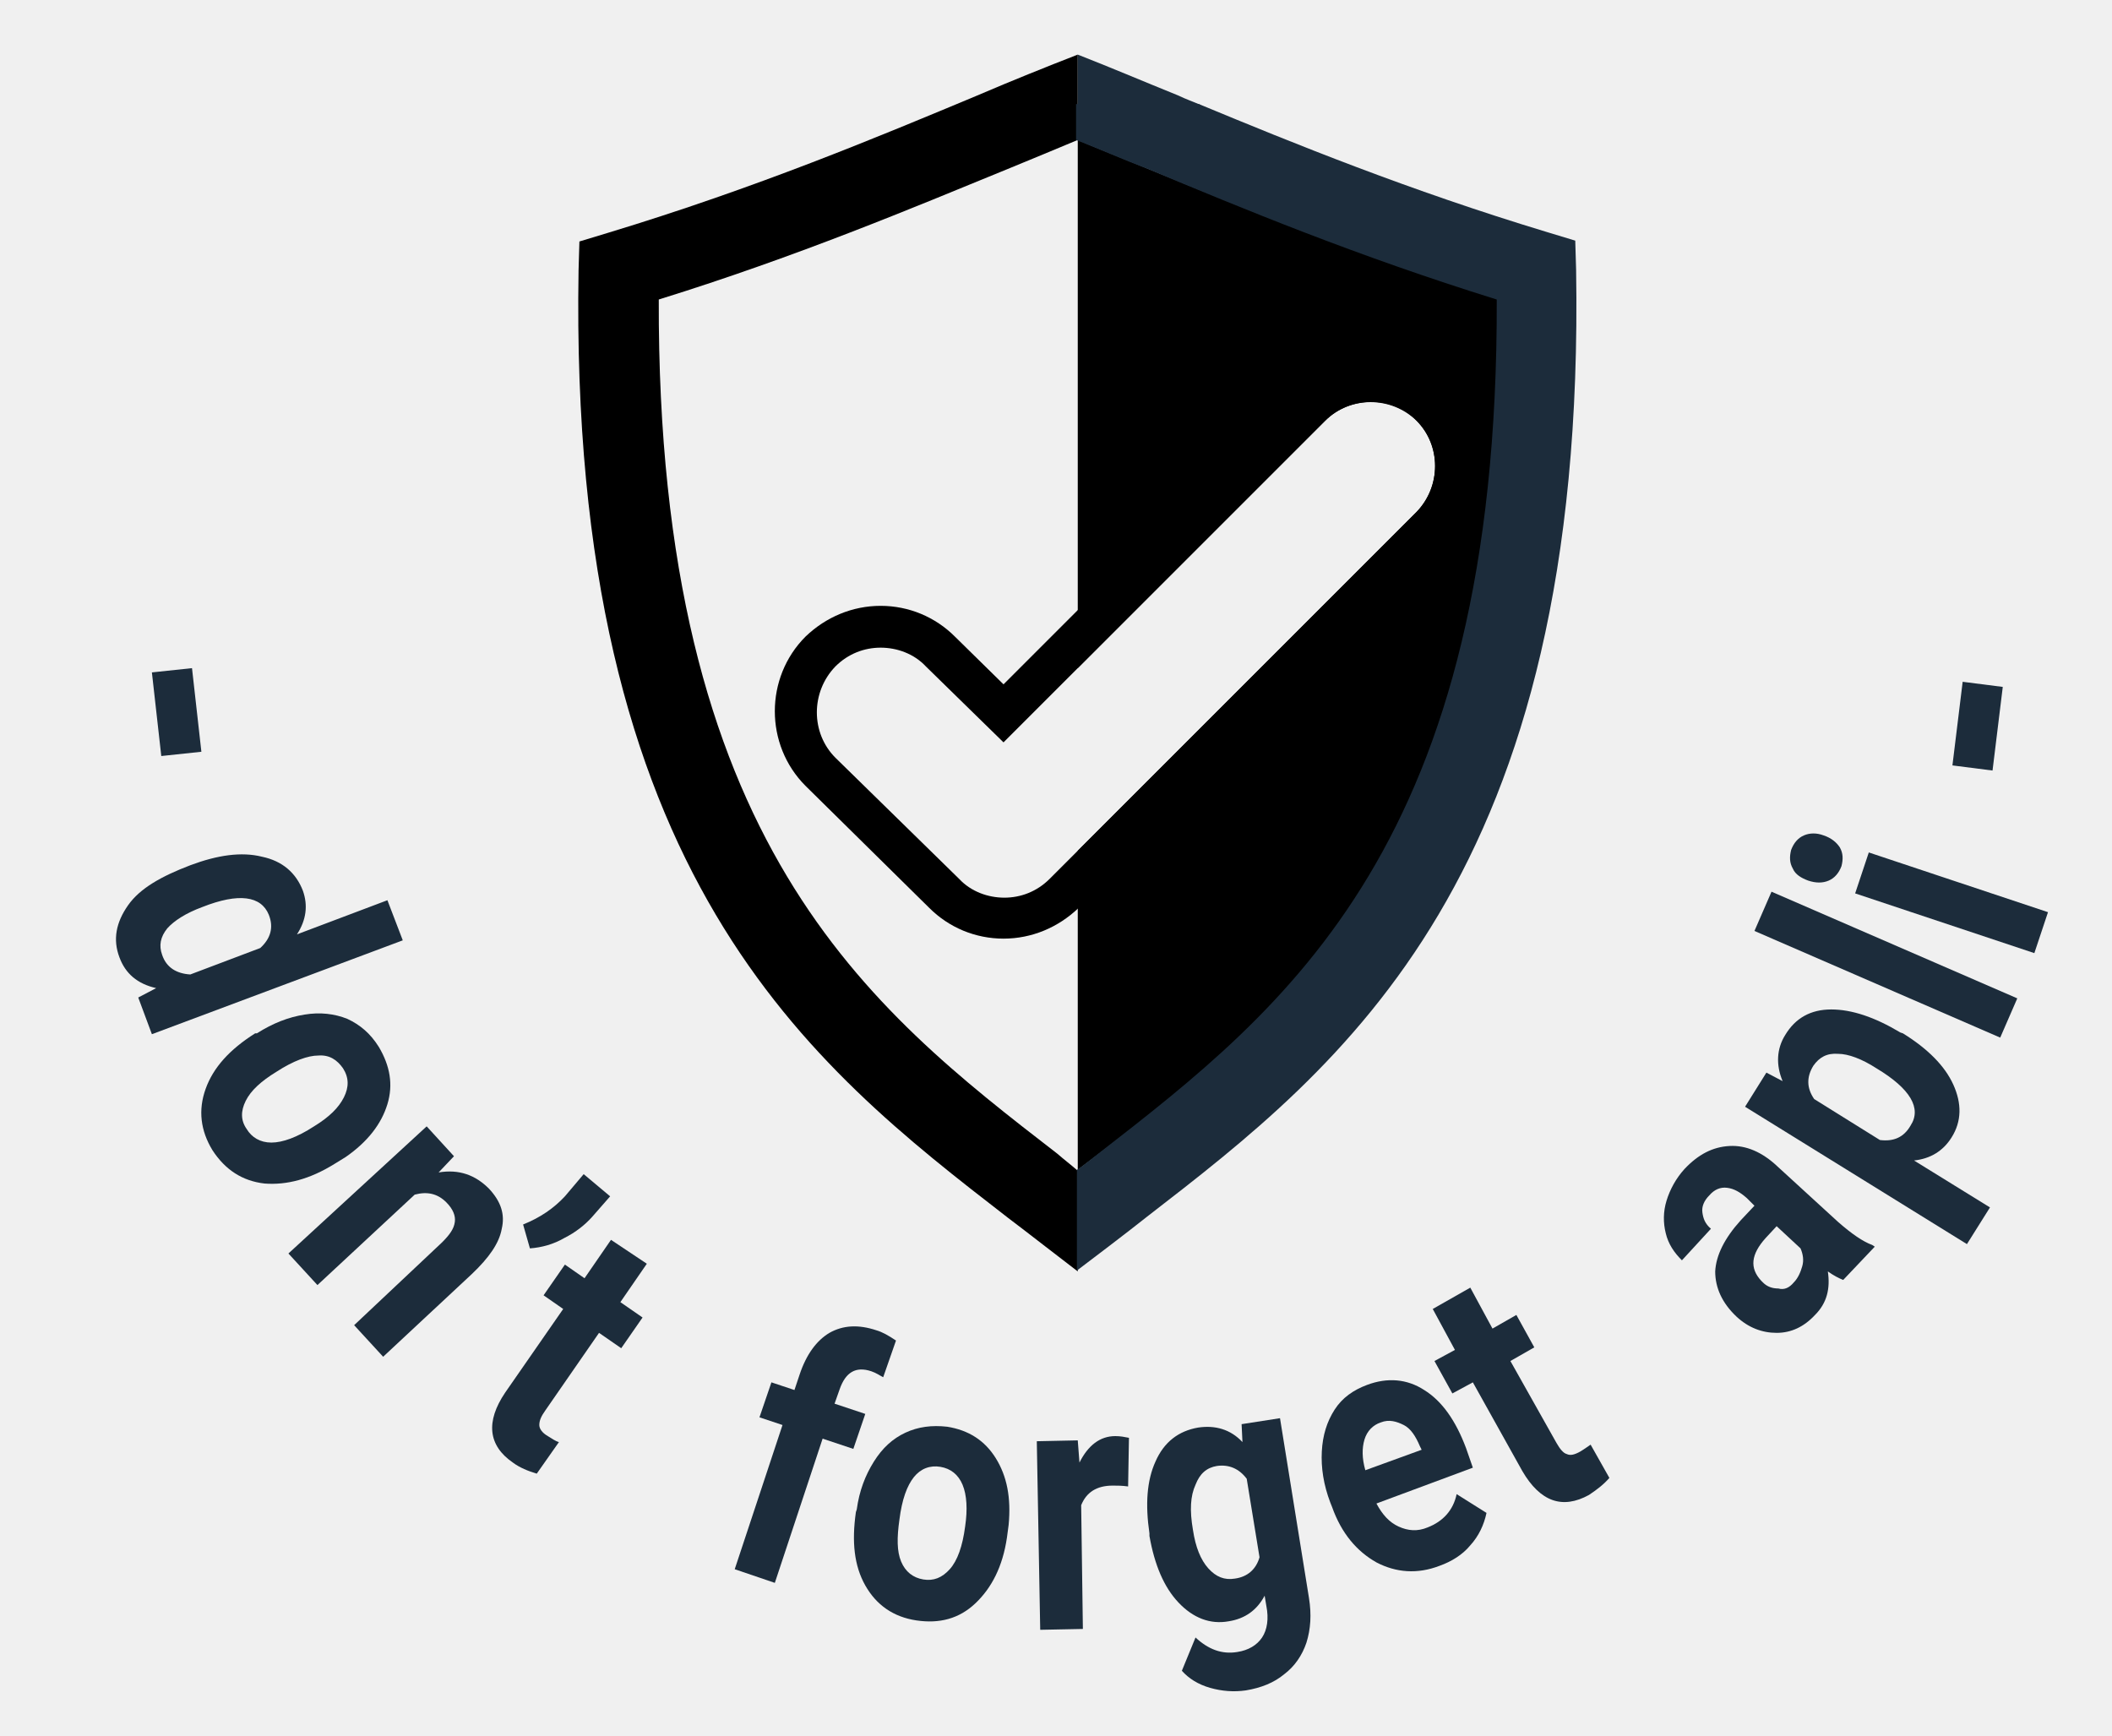
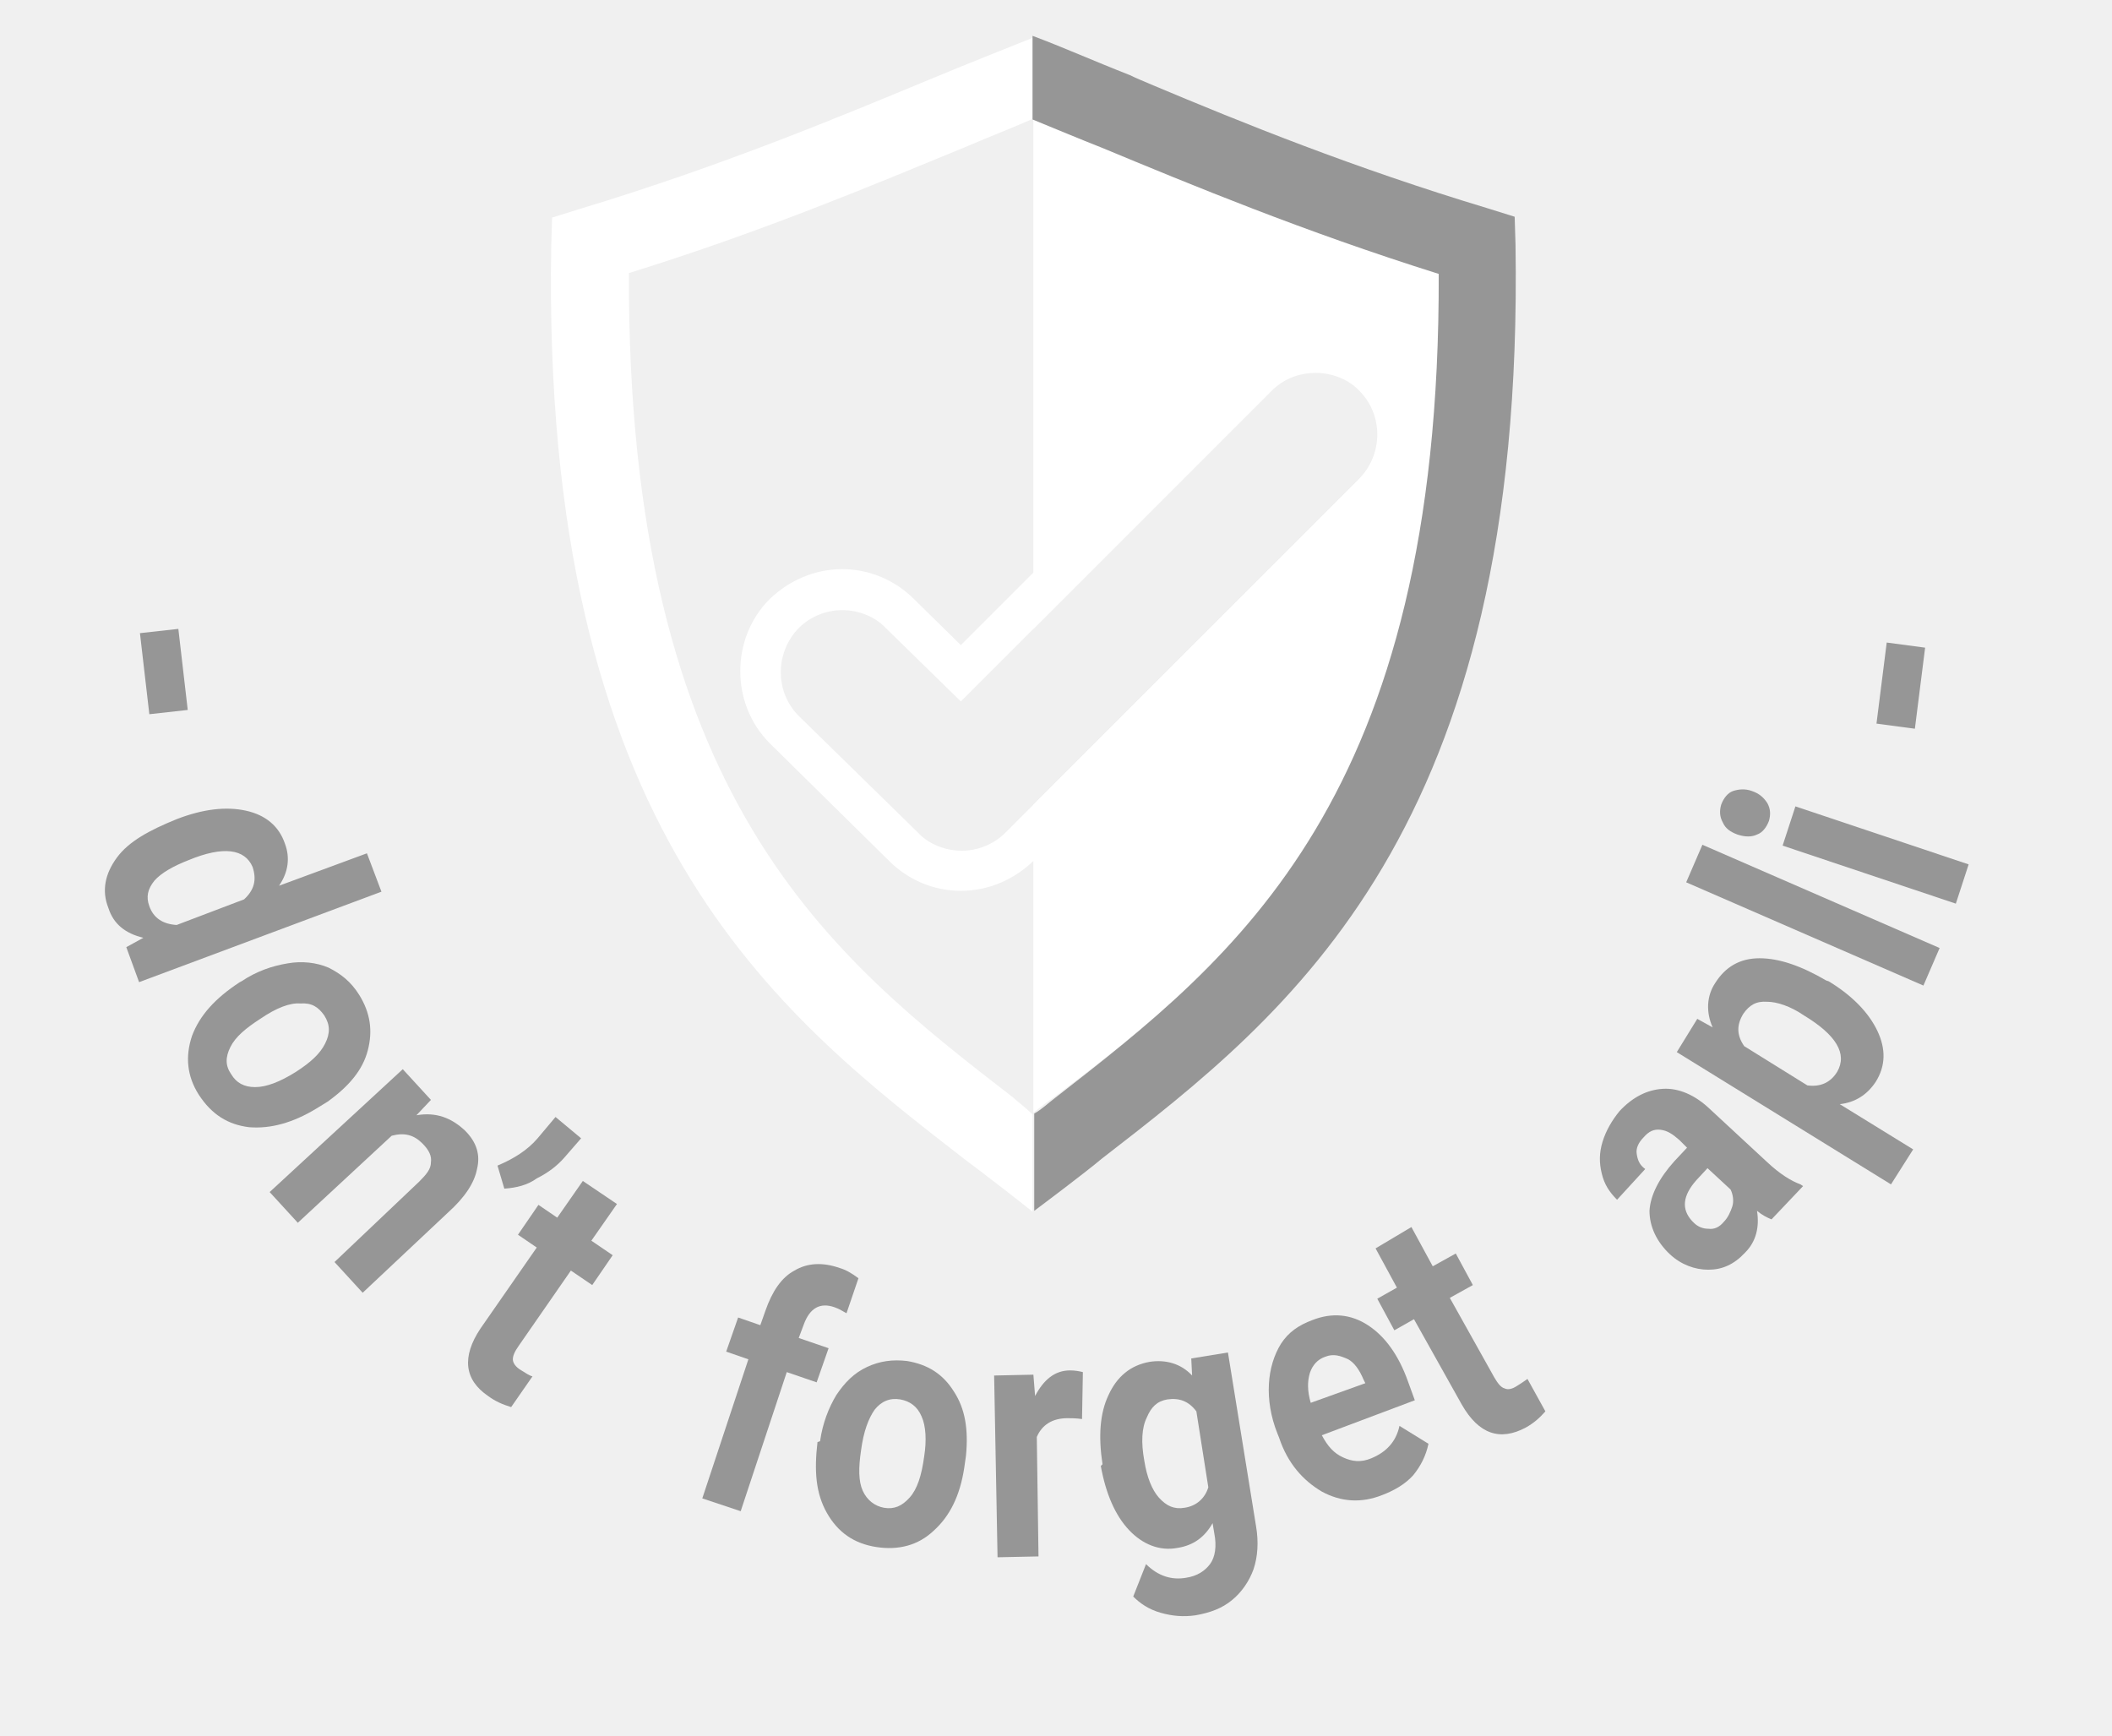
- <svg xmlns="http://www.w3.org/2000/svg" version="1.1" x="0px" y="0px" viewBox="0 0 247.5 203.4" style="enable-background:new 0 0 247.5 203.4;" xml:space="preserve">
+ <svg xmlns="http://www.w3.org/2000/svg" version="1.1" id="Capa_1" x="0px" y="0px" viewBox="0 0 247.5 203.4" style="enable-background:new 0 0 247.5 203.4;" xml:space="preserve">
  <style type="text/css">
- 	.st0{fill:#1C2C3B;}
+ 	.st0{fill:#969696;}
+ 	.st1{fill:#FFFFFF;}
</style>
-   <g id="Capa_1">
+   <g id="Capa_1_1_">
</g>
  <g id="Capa_2">
    <g>
      <g>
-         <path class="st0" d="M18.9,88.6l-1.1-9.8l4.7-0.5l1.1,9.8L18.9,88.6z" />
-         <path class="st0" d="M22.3,101.4c3.2-1.2,6-1.6,8.4-1c2.4,0.5,4,1.9,4.8,4c0.6,1.7,0.4,3.4-0.7,5.1l10.6-4l1.8,4.7l-29.4,11     l-1.6-4.3l2.1-1.1c-2.2-0.5-3.6-1.7-4.3-3.6c-0.8-2.1-0.4-4.1,1-6.1S18.9,102.7,22.3,101.4z M23.7,106.3     c-1.9,0.7-3.3,1.6-4.1,2.5c-0.8,1-1,2-0.6,3.1c0.5,1.5,1.7,2.2,3.3,2.3l8.2-3.1c1.2-1.1,1.6-2.4,1-3.9     C30.6,105,28,104.6,23.7,106.3z" />
-         <path class="st0" d="M30.1,121.1c1.9-1.2,3.7-1.9,5.6-2.2c1.8-0.3,3.5-0.1,5,0.5c1.5,0.7,2.7,1.7,3.7,3.3c1.3,2.2,1.7,4.4,1,6.7     c-0.7,2.3-2.3,4.4-4.9,6.2l-1.3,0.8c-2.9,1.8-5.6,2.5-8.2,2.3c-2.6-0.3-4.6-1.6-6.1-3.9c-1.4-2.3-1.7-4.7-0.8-7.2     c0.9-2.5,2.8-4.6,5.8-6.5L30.1,121.1z M32.4,125.6c-1.8,1.1-3,2.2-3.6,3.4c-0.6,1.2-0.6,2.3,0.1,3.3c0.6,1,1.6,1.6,2.9,1.6     c1.3,0,3-0.6,5-1.9c1.8-1.1,2.9-2.2,3.5-3.4c0.6-1.2,0.6-2.3-0.1-3.4c-0.7-1-1.6-1.6-2.9-1.5C36.1,123.7,34.4,124.3,32.4,125.6z" />
-         <path class="st0" d="M53.2,135.5l-1.8,1.9c2.4-0.4,4.3,0.3,5.9,1.9c1.4,1.5,1.9,3,1.5,4.7c-0.3,1.7-1.5,3.4-3.5,5.3L44.9,159     l-3.4-3.7l10.3-9.7c0.9-0.9,1.4-1.6,1.5-2.4c0.1-0.7-0.2-1.5-1-2.3c-1-1-2.2-1.3-3.7-0.9l-11.4,10.6l-3.4-3.7L50,132L53.2,135.5z     " />
-         <path class="st0" d="M62.1,146.3l-0.8-2.8c2-0.8,3.6-1.9,4.9-3.3l2.2-2.6l3.1,2.6l-2.1,2.4c-0.8,0.9-1.9,1.8-3.3,2.5     C64.9,145.8,63.5,146.2,62.1,146.3z" />
-         <path class="st0" d="M75.8,148.1l-3.1,4.5l2.6,1.8l-2.5,3.6l-2.6-1.8l-6.3,9.1c-0.5,0.7-0.7,1.2-0.7,1.7c0,0.4,0.3,0.9,1,1.3     c0.5,0.3,0.9,0.6,1.3,0.7l-2.6,3.7c-1-0.3-2-0.7-2.8-1.3c-2.9-2-3.2-4.8-0.9-8.2l6.8-9.8l-2.3-1.6l2.5-3.6l2.3,1.6l3.1-4.5     L75.8,148.1z" />
-         <path class="st0" d="M86.1,183.9l5.6-16.9l-2.7-0.9l1.4-4.1l2.7,0.9l0.6-1.8c0.8-2.4,2-4,3.5-4.9c1.6-0.9,3.4-1,5.5-0.3     c0.7,0.2,1.4,0.6,2.3,1.2l-1.5,4.3c-0.4-0.2-0.8-0.5-1.4-0.7c-1.8-0.6-3,0.1-3.7,2.1l-0.6,1.7l3.6,1.2l-1.4,4.1l-3.6-1.2     l-5.6,16.9L86.1,183.9z" />
-         <path class="st0" d="M100.4,176.9c0.3-2.2,1-4,2-5.6c1-1.6,2.2-2.7,3.7-3.4c1.5-0.7,3.1-0.9,4.9-0.7c2.5,0.4,4.4,1.6,5.7,3.7     c1.3,2.1,1.8,4.6,1.5,7.8l-0.2,1.5c-0.5,3.4-1.8,5.9-3.7,7.7c-1.9,1.8-4.2,2.4-6.9,2c-2.7-0.4-4.7-1.8-6-4.1     c-1.3-2.3-1.6-5.1-1.1-8.6L100.4,176.9z M105.4,178.1c-0.3,2.1-0.3,3.7,0.2,4.9s1.4,1.9,2.6,2.1c1.2,0.2,2.2-0.2,3.1-1.2     s1.5-2.7,1.8-5c0.3-2,0.2-3.7-0.3-4.9c-0.5-1.2-1.4-1.9-2.6-2.1c-1.2-0.2-2.3,0.2-3.1,1.2C106.3,174.1,105.7,175.7,105.4,178.1z" />
-         <path class="st0" d="M132.2,174.2c-0.7-0.1-1.3-0.1-1.8-0.1c-1.9,0-3.1,0.8-3.7,2.3l0.2,14.5l-5,0.1l-0.4-22.1l4.8-0.1l0.2,2.6     c1-2,2.4-3.1,4.2-3.1c0.6,0,1.1,0.1,1.6,0.2L132.2,174.2z" />
-         <path class="st0" d="M134.7,179.7c-0.5-3.4-0.3-6.2,0.7-8.4c1-2.3,2.7-3.6,5-4c2-0.3,3.8,0.2,5.2,1.7l-0.1-2.1l4.5-0.7l3.4,21.1     c0.3,1.9,0.2,3.6-0.3,5.2c-0.5,1.5-1.4,2.8-2.6,3.7c-1.2,1-2.7,1.6-4.5,1.9c-1.4,0.2-2.8,0.1-4.2-0.3c-1.4-0.4-2.5-1.1-3.3-2     l1.6-3.9c1.5,1.4,3.1,2,4.9,1.7c1.3-0.2,2.3-0.8,2.9-1.7c0.6-0.9,0.8-2.2,0.5-3.7l-0.2-1.2c-0.9,1.7-2.3,2.7-4.2,3     c-2.2,0.4-4.2-0.4-5.9-2.2c-1.7-1.8-2.8-4.4-3.4-7.8L134.7,179.7z M139.8,179.3c0.3,2,0.9,3.5,1.8,4.5c0.9,1,1.9,1.4,3.1,1.2     c1.5-0.2,2.5-1.1,2.9-2.5l-1.5-9.2c-0.9-1.2-2.1-1.7-3.5-1.5c-1.2,0.2-2,0.9-2.5,2.2C139.5,175.3,139.4,177,139.8,179.3z" />
-         <path class="st0" d="M168.7,183.5c-2.6,1-5.1,0.8-7.4-0.4c-2.3-1.3-4.1-3.4-5.2-6.5l-0.2-0.5c-0.8-2.1-1.1-4.1-1-6     c0.1-1.9,0.6-3.5,1.5-4.9s2.2-2.3,3.8-2.9c2.4-0.9,4.7-0.7,6.7,0.6c2.1,1.3,3.7,3.6,4.9,6.8l0.8,2.3l-11.3,4.2     c0.7,1.3,1.5,2.2,2.6,2.7c1.1,0.5,2.2,0.6,3.4,0.1c1.8-0.7,3-2,3.4-3.9l3.5,2.2c-0.3,1.4-0.9,2.7-1.9,3.8     C171.4,182.2,170.1,183,168.7,183.5z M161.8,166.7c-0.9,0.3-1.6,1-1.9,2s-0.3,2.2,0.1,3.6l6.6-2.4l-0.2-0.4     c-0.5-1.2-1.1-2.1-1.9-2.5S162.8,166.3,161.8,166.7z" />
-         <path class="st0" d="M172.3,150.9l2.6,4.8l2.8-1.6l2.1,3.8l-2.8,1.6l5.4,9.6c0.4,0.7,0.8,1.2,1.2,1.3c0.4,0.2,0.9,0.1,1.6-0.3     c0.5-0.3,0.9-0.6,1.2-0.8l2.2,3.9c-0.7,0.8-1.5,1.4-2.4,2c-3.1,1.7-5.7,0.8-7.8-2.8l-5.8-10.4l-2.4,1.3l-2.1-3.8l2.4-1.3     l-2.6-4.8L172.3,150.9z" />
-         <path class="st0" d="M216,150c-0.5-0.2-1.1-0.5-1.8-1c0.3,2-0.1,3.7-1.5,5.1c-1.3,1.4-2.8,2.1-4.5,2.1c-1.7,0-3.3-0.6-4.7-1.9     c-1.7-1.6-2.5-3.4-2.5-5.3c0.1-1.9,1.1-3.9,3-6l1.6-1.7l-0.9-0.9c-0.8-0.7-1.5-1.1-2.3-1.2c-0.8-0.1-1.5,0.2-2.1,0.9     c-0.6,0.6-0.9,1.3-0.8,2s0.3,1.3,1,1.9l-3.4,3.7c-0.9-0.9-1.6-1.9-1.9-3.2c-0.3-1.2-0.3-2.5,0.1-3.8c0.4-1.3,1.1-2.6,2.1-3.7     c1.6-1.7,3.3-2.6,5.3-2.7c1.9-0.1,3.8,0.7,5.6,2.4l7.1,6.5c1.6,1.4,2.9,2.3,4,2.7l0.3,0.2L216,150z M210.2,150.3     c0.5-0.5,0.8-1.2,1-1.9s0.1-1.4-0.2-2.1l-2.8-2.6l-1.3,1.4c-1.7,1.9-1.9,3.5-0.5,5l0.2,0.2c0.5,0.5,1.1,0.7,1.8,0.7     C209.1,151.2,209.7,150.9,210.2,150.3z" />
-         <path class="st0" d="M223,121.1c2.9,1.8,4.9,3.8,5.9,6c1,2.2,1,4.3-0.2,6.2c-1,1.6-2.5,2.5-4.4,2.7l8.9,5.5l-2.7,4.3l-26-16.1     l2.5-4l1.9,1c-0.8-1.9-0.7-3.8,0.3-5.4c1.2-2,3-3,5.4-3c2.4,0,5.1,0.9,8.1,2.7L223,121.1z M219.9,125.2c-1.7-1.1-3.3-1.7-4.5-1.7     c-1.3-0.1-2.2,0.4-2.9,1.4c-0.8,1.3-0.8,2.6,0.1,3.9l7.7,4.8c1.6,0.2,2.8-0.3,3.6-1.7C225.2,129.9,223.9,127.6,219.9,125.2z" />
-         <path class="st0" d="M236.4,117l-2,4.6l-28.8-12.5l2-4.6L236.4,117z" />
-         <path class="st0" d="M211.9,103.2c-0.8-0.3-1.5-0.7-1.8-1.4c-0.4-0.7-0.4-1.4-0.2-2.2c0.3-0.8,0.8-1.4,1.5-1.7     c0.7-0.3,1.5-0.3,2.3,0c0.9,0.3,1.5,0.8,1.9,1.4c0.4,0.7,0.4,1.4,0.2,2.2c-0.3,0.8-0.8,1.4-1.5,1.7     C213.6,103.5,212.8,103.5,211.9,103.2z M240,106.9l-1.6,4.8l-21-7l1.6-4.8L240,106.9z" />
-         <path class="st0" d="M234.7,80.5l-1.2,9.8l-4.7-0.6l1.2-9.8L234.7,80.5z" />
+         <path class="st0" d="M17.5,83.7l-1.1-9.5l4.5-0.5l1.1,9.5L17.5,83.7z" />
+         <path class="st0" d="M20.7,96c3.1-1.2,5.8-1.5,8.1-1c2.3,0.5,3.9,1.8,4.6,3.9c0.6,1.6,0.4,3.3-0.7,4.9L43,100l1.7,4.5l-28.4,10.6     l-1.5-4.1l2-1.1c-2.1-0.5-3.5-1.6-4.1-3.5c-0.8-2-0.4-4,1-5.9S17.5,97.3,20.7,96z M22.1,100.8c-1.8,0.7-3.2,1.5-4,2.4     c-0.8,1-1,1.9-0.6,3c0.5,1.4,1.6,2.1,3.2,2.2l7.9-3c1.2-1.1,1.5-2.3,1-3.8C28.7,99.5,26.2,99.1,22.1,100.8z" />
+         <path class="st0" d="M28.3,115c1.8-1.2,3.6-1.8,5.4-2.1c1.7-0.3,3.4-0.1,4.8,0.5c1.4,0.7,2.6,1.6,3.6,3.2c1.3,2.1,1.6,4.2,1,6.5     s-2.2,4.2-4.7,6l-1.3,0.8c-2.8,1.7-5.4,2.4-7.9,2.2c-2.5-0.3-4.4-1.5-5.9-3.8c-1.4-2.2-1.6-4.5-0.8-6.9c0.9-2.4,2.7-4.4,5.6-6.3     L28.3,115z M30.5,119.4c-1.7,1.1-2.9,2.1-3.5,3.3c-0.6,1.2-0.6,2.2,0.1,3.2c0.6,1,1.5,1.5,2.8,1.5c1.3,0,2.9-0.6,4.8-1.8     c1.7-1.1,2.8-2.1,3.4-3.3c0.6-1.2,0.6-2.2-0.1-3.3c-0.7-1-1.5-1.5-2.8-1.4C34,117.5,32.4,118.1,30.5,119.4z" />
+         <path class="st0" d="M50.5,128.9l-1.7,1.8c2.3-0.4,4.1,0.3,5.7,1.8c1.4,1.4,1.8,2.9,1.4,4.5c-0.3,1.6-1.4,3.3-3.4,5.1l-10,9.4     l-3.3-3.6l9.9-9.4c0.9-0.9,1.4-1.5,1.4-2.3c0.1-0.7-0.2-1.4-1-2.2c-1-1-2.1-1.3-3.6-0.9l-11,10.2l-3.3-3.6l15.6-14.4L50.5,128.9z     " />
+         <path class="st0" d="M59.1,139.3l-0.8-2.7c1.9-0.8,3.5-1.8,4.7-3.2l2.1-2.5l3,2.5l-2,2.3c-0.8,0.9-1.8,1.7-3.2,2.4     C61.8,138.9,60.5,139.2,59.1,139.3z" />
+         <path class="st0" d="M72.3,141.1l-3,4.3l2.5,1.7l-2.4,3.5l-2.5-1.7l-6.1,8.8c-0.5,0.7-0.7,1.2-0.7,1.6c0,0.4,0.3,0.9,1,1.3     c0.5,0.3,0.9,0.6,1.3,0.7l-2.5,3.6c-1-0.3-1.9-0.7-2.7-1.3c-2.8-1.9-3.1-4.6-0.9-7.9l6.6-9.5l-2.2-1.5l2.4-3.5l2.2,1.5l3-4.3     L72.3,141.1z" />
+         <path class="st0" d="M82.3,175.6l5.4-16.3l-2.6-0.9l1.4-4l2.6,0.9l0.6-1.7c0.8-2.3,1.9-3.9,3.4-4.7c1.5-0.9,3.3-1,5.3-0.3     c0.7,0.2,1.4,0.6,2.2,1.2l-1.4,4.1c-0.4-0.2-0.8-0.5-1.4-0.7c-1.7-0.6-2.9,0.1-3.6,2l-0.6,1.6l3.5,1.2l-1.4,4l-3.5-1.2l-5.4,16.3     L82.3,175.6z" />
+         <path class="st0" d="M96.1,168.9c0.3-2.1,1-3.9,1.9-5.4c1-1.5,2.1-2.6,3.6-3.3s3-0.9,4.7-0.7c2.4,0.4,4.2,1.5,5.5,3.6     c1.3,2,1.7,4.4,1.4,7.5l-0.2,1.4c-0.5,3.3-1.7,5.7-3.6,7.4c-1.8,1.7-4.1,2.3-6.7,1.9s-4.5-1.7-5.8-4s-1.5-4.9-1.1-8.3L96.1,168.9     z M100.9,170c-0.3,2-0.3,3.6,0.2,4.7s1.4,1.8,2.5,2c1.2,0.2,2.1-0.2,3-1.2c0.9-1,1.4-2.6,1.7-4.8c0.3-1.9,0.2-3.6-0.3-4.7     c-0.5-1.2-1.4-1.8-2.5-2c-1.2-0.2-2.2,0.2-3,1.2C101.8,166.2,101.2,167.7,100.9,170z" />
+         <path class="st0" d="M126.8,166.3c-0.7-0.1-1.3-0.1-1.7-0.1c-1.8,0-3,0.8-3.6,2.2l0.2,14l-4.8,0.1l-0.4-21.3l4.6-0.1l0.2,2.5     c1-1.9,2.3-3,4.1-3c0.6,0,1.1,0.1,1.5,0.2L126.8,166.3z" />
+         <path class="st0" d="M129.2,171.6c-0.5-3.3-0.3-6,0.7-8.1c1-2.2,2.6-3.5,4.8-3.9c1.9-0.3,3.7,0.2,5,1.6l-0.1-2l4.3-0.7l3.3,20.4     c0.3,1.8,0.2,3.5-0.3,5c-0.5,1.4-1.4,2.7-2.5,3.6c-1.2,1-2.6,1.5-4.3,1.8c-1.4,0.2-2.7,0.1-4.1-0.3c-1.4-0.4-2.4-1.1-3.2-1.9     l1.5-3.8c1.4,1.4,3,1.9,4.7,1.6c1.3-0.2,2.2-0.8,2.8-1.6s0.8-2.1,0.5-3.6l-0.2-1.2c-0.9,1.6-2.2,2.6-4.1,2.9     c-2.1,0.4-4.1-0.4-5.7-2.1c-1.6-1.7-2.7-4.2-3.3-7.5L129.2,171.6z M134.1,171.2c0.3,1.9,0.9,3.4,1.7,4.3c0.9,1,1.8,1.4,3,1.2     c1.4-0.2,2.4-1.1,2.8-2.4l-1.4-8.9c-0.9-1.2-2-1.6-3.4-1.4c-1.2,0.2-1.9,0.9-2.4,2.1C133.8,167.3,133.7,169,134.1,171.2z" />
+         <path class="st0" d="M162,175.2c-2.5,1-4.9,0.8-7.1-0.4c-2.2-1.3-4-3.3-5-6.3l-0.2-0.5c-0.8-2-1.1-4-1-5.8     c0.1-1.8,0.6-3.4,1.4-4.7c0.9-1.4,2.1-2.2,3.7-2.8c2.3-0.9,4.5-0.7,6.5,0.6c2,1.3,3.6,3.5,4.7,6.6l0.8,2.2l-10.9,4.1     c0.7,1.3,1.4,2.1,2.5,2.6c1.1,0.5,2.1,0.6,3.3,0.1c1.7-0.7,2.9-1.9,3.3-3.8l3.4,2.1c-0.3,1.4-0.9,2.6-1.8,3.7     C164.6,174,163.3,174.7,162,175.2z M155.3,159c-0.9,0.3-1.5,1-1.8,1.9c-0.3,1-0.3,2.1,0.1,3.5l6.4-2.3l-0.2-0.4     c-0.5-1.2-1.1-2-1.8-2.4C157.1,158.9,156.3,158.6,155.3,159z" />
+         <path class="st0" d="M165.4,143.8l2.5,4.6l2.7-1.5l2,3.7l-2.7,1.5l5.2,9.3c0.4,0.7,0.8,1.2,1.2,1.3c0.4,0.2,0.9,0.1,1.5-0.3     c0.5-0.3,0.9-0.6,1.2-0.8l2.1,3.8c-0.7,0.8-1.4,1.4-2.3,1.9c-3,1.6-5.5,0.8-7.5-2.7l-5.6-10l-2.3,1.3l-2-3.7l2.3-1.3l-2.5-4.6     L165.4,143.8z" />
+         <path class="st0" d="M207.6,142.9c-0.5-0.2-1.1-0.5-1.7-1c0.3,1.9-0.1,3.6-1.4,4.9c-1.3,1.4-2.7,2-4.3,2c-1.6,0-3.2-0.6-4.5-1.8     c-1.6-1.5-2.4-3.3-2.4-5.1c0.1-1.8,1.1-3.8,2.9-5.8l1.5-1.6l-0.9-0.9c-0.8-0.7-1.4-1.1-2.2-1.2c-0.8-0.1-1.4,0.2-2,0.9     c-0.6,0.6-0.9,1.3-0.8,1.9c0.1,0.7,0.3,1.3,1,1.8l-3.3,3.6c-0.9-0.9-1.5-1.8-1.8-3.1c-0.3-1.2-0.3-2.4,0.1-3.7     c0.4-1.3,1.1-2.5,2-3.6c1.5-1.6,3.2-2.5,5.1-2.6c1.8-0.1,3.7,0.7,5.4,2.3l6.8,6.3c1.5,1.4,2.8,2.2,3.9,2.6l0.3,0.2L207.6,142.9z      M202,143.2c0.5-0.5,0.8-1.2,1-1.8s0.1-1.4-0.2-2l-2.7-2.5l-1.3,1.4c-1.6,1.8-1.8,3.4-0.5,4.8l0.2,0.2c0.5,0.5,1.1,0.7,1.7,0.7     C200.9,144.1,201.5,143.8,202,143.2z" />
+         <path class="st0" d="M214.3,115c2.8,1.7,4.7,3.7,5.7,5.8c1,2.1,1,4.1-0.2,6c-1,1.5-2.4,2.4-4.2,2.6l8.6,5.3l-2.6,4.1l-25.1-15.5     l2.4-3.9l1.8,1c-0.8-1.8-0.7-3.7,0.3-5.2c1.2-1.9,2.9-2.9,5.2-2.9c2.3,0,4.9,0.9,7.8,2.6L214.3,115z M211.4,119     c-1.6-1.1-3.2-1.6-4.3-1.6c-1.3-0.1-2.1,0.4-2.8,1.4c-0.8,1.3-0.8,2.5,0.1,3.8l7.4,4.6c1.5,0.2,2.7-0.3,3.5-1.6     C216.5,123.5,215.2,121.3,211.4,119z" />
+         <path class="st0" d="M227.3,111.1l-1.9,4.4l-27.8-12.1l1.9-4.4L227.3,111.1z" />
+         <path class="st0" d="M203.6,97.8c-0.8-0.3-1.4-0.7-1.7-1.4c-0.4-0.7-0.4-1.4-0.2-2.1c0.3-0.8,0.8-1.4,1.4-1.6s1.4-0.3,2.2,0     c0.9,0.3,1.4,0.8,1.8,1.4c0.4,0.7,0.4,1.4,0.2,2.1c-0.3,0.8-0.8,1.4-1.4,1.6C205.3,98.1,204.5,98.1,203.6,97.8z M230.7,101.3     l-1.5,4.6l-20.3-6.8l1.5-4.6L230.7,101.3z" />
+         <path class="st0" d="M225.6,75.9l-1.2,9.5l-4.5-0.6l1.2-9.5L225.6,75.9z" />
      </g>
    </g>
    <g>
-       <path d="M123.9,135.2c-22-17-46.9-36.3-46.7-100.1c16.4-5.1,29.9-10.8,40.9-15.3c2.9-1.2,5.6-2.3,8.2-3.4v-10    c-3.6,1.4-7.6,3-11.8,4.8C103,16,88.7,22,71.2,27.3l-3.3,1l-0.1,3.4c-1.2,71.1,27.3,93.2,50.3,111c2,1.5,7,5.4,8.2,6.3v-11.8    C125.5,136.5,124.7,135.9,123.9,135.2z" />
+       <path class="st1" d="M118.7,128.6c-21.2-16.4-45.2-35-45-96.6c15.8-4.9,28.8-10.4,39.5-14.8c2.8-1.2,5.4-2.2,7.9-3.3V4.4    c-3.5,1.4-7.3,2.9-11.4,4.6c-11.1,4.6-24.9,10.4-41.8,15.5l-3.2,1l-0.1,3.3c-1.2,68.6,26.3,89.9,48.5,107.1    c1.9,1.4,6.8,5.2,7.9,6.1v-11.4C120.3,129.9,119.5,129.3,118.7,128.6z" />
      <g>
        <g>
-           <path d="M134.6,19.8c-2.9-1.2-5.7-2.3-8.3-3.4v61.9l29-29c2.9-2.9,7.7-2.9,10.7,0c2.9,2.9,2.9,7.7,0,10.7l-39.7,39.7v37.4      c0.8-0.6,1.7-1.3,2.5-1.9c22.4-17,47.7-36.3,47.4-100.1C159.6,30,145.8,24.4,134.6,19.8z" />
+           <path class="st1" d="M129.1,17.3c-2.8-1.2-5.5-2.2-8-3.3v59.7l28-28c2.8-2.8,7.4-2.8,10.3,0c2.8,2.8,2.8,7.4,0,10.3l-38.3,38.3      v36.1c0.8-0.6,1.6-1.3,2.4-1.8c21.6-16.4,46-35,45.7-96.6C153.2,27.2,139.9,21.8,129.1,17.3z" />
        </g>
-         <path d="M160.7,47.1c1.9,0,3.9,0.7,5.3,2.2c2.9,2.9,2.9,7.7,0,10.7l-43,43c-1.5,1.5-3.4,2.2-5.3,2.2c-1.9,0-3.9-0.7-5.3-2.2     L97.9,88.8c-2.9-2.9-2.9-7.7,0-10.7c1.5-1.5,3.4-2.2,5.3-2.2c1.9,0,3.9,0.7,5.3,2.2l9.1,8.9l37.7-37.7     C156.8,47.8,158.8,47.1,160.7,47.1 M160.7,42.3L160.7,42.3c-3.3,0-6.4,1.3-8.8,3.6l-34.3,34.3l-5.7-5.6c-2.3-2.3-5.4-3.6-8.7-3.6     c-3.3,0-6.4,1.3-8.8,3.6c-4.8,4.8-4.8,12.7,0,17.5l14.5,14.3c2.3,2.3,5.4,3.6,8.7,3.6c3.3,0,6.4-1.3,8.8-3.6l43-43     c2.3-2.3,3.6-5.4,3.6-8.8c0-3.3-1.3-6.4-3.6-8.8C167.1,43.6,164,42.3,160.7,42.3L160.7,42.3z" />
+         <path class="st1" d="M154.2,43.7c1.8,0,3.8,0.7,5.1,2.1c2.8,2.8,2.8,7.4,0,10.3l-41.5,41.5c-1.4,1.4-3.3,2.1-5.1,2.1     c-1.8,0-3.8-0.7-5.1-2.1l-14-13.7c-2.8-2.8-2.8-7.4,0-10.3c1.4-1.4,3.3-2.1,5.1-2.1c1.8,0,3.8,0.7,5.1,2.1l8.8,8.6L149,45.8     C150.5,44.3,152.4,43.7,154.2,43.7 M154.2,39L154.2,39c-3.2,0-6.2,1.3-8.5,3.5l-33.1,33.1l-5.5-5.4c-2.2-2.2-5.2-3.5-8.4-3.5     s-6.2,1.3-8.5,3.5c-4.6,4.6-4.6,12.3,0,16.9l14,13.8c2.2,2.2,5.2,3.5,8.4,3.5s6.2-1.3,8.5-3.5l41.5-41.5c2.2-2.2,3.5-5.2,3.5-8.5     c0-3.2-1.3-6.2-3.5-8.5C160.4,40.3,157.4,39,154.2,39L154.2,39z" />
      </g>
-       <g>
-         <path class="st0" d="M138.1,11.2c-4.2-1.7-8.2-3.4-11.8-4.8v5.9h14.4C139.8,11.9,138.9,11.6,138.1,11.2z" />
-         <path class="st0" d="M134.5,19.8c11,4.6,24.5,10.2,40.9,15.3c0.2,63.8-24.7,83-46.7,100.1c-0.8,0.6-1.6,1.3-2.5,1.9v11.8     c1.2-0.9,6.2-4.7,8.2-6.3c22.9-17.7,51.5-39.8,50.3-111l-0.1-3.4l-3.3-1c-16.2-4.9-29.7-10.4-40.8-15h-14.4v4.2     C128.9,17.5,131.6,18.7,134.5,19.8z" />
-       </g>
+       <path class="st0" d="M177.6,28.7l-0.1-3.3l-3.2-1c-15.6-4.7-28.7-10-39.4-14.5h0c-0.9-0.4-1.7-0.7-2.5-1.1    c-4.1-1.6-7.9-3.3-11.4-4.6V10h0V14c2.7,1.1,5.3,2.2,8.1,3.3c10.6,4.4,23.6,9.8,39.5,14.8c0.2,61.5-23.8,80.1-45,96.6    c-0.8,0.6-1.5,1.3-2.4,1.8v11.4c1.2-0.9,6-4.5,7.9-6.1C151.2,118.7,178.7,97.4,177.6,28.7z" />
    </g>
  </g>
</svg>
